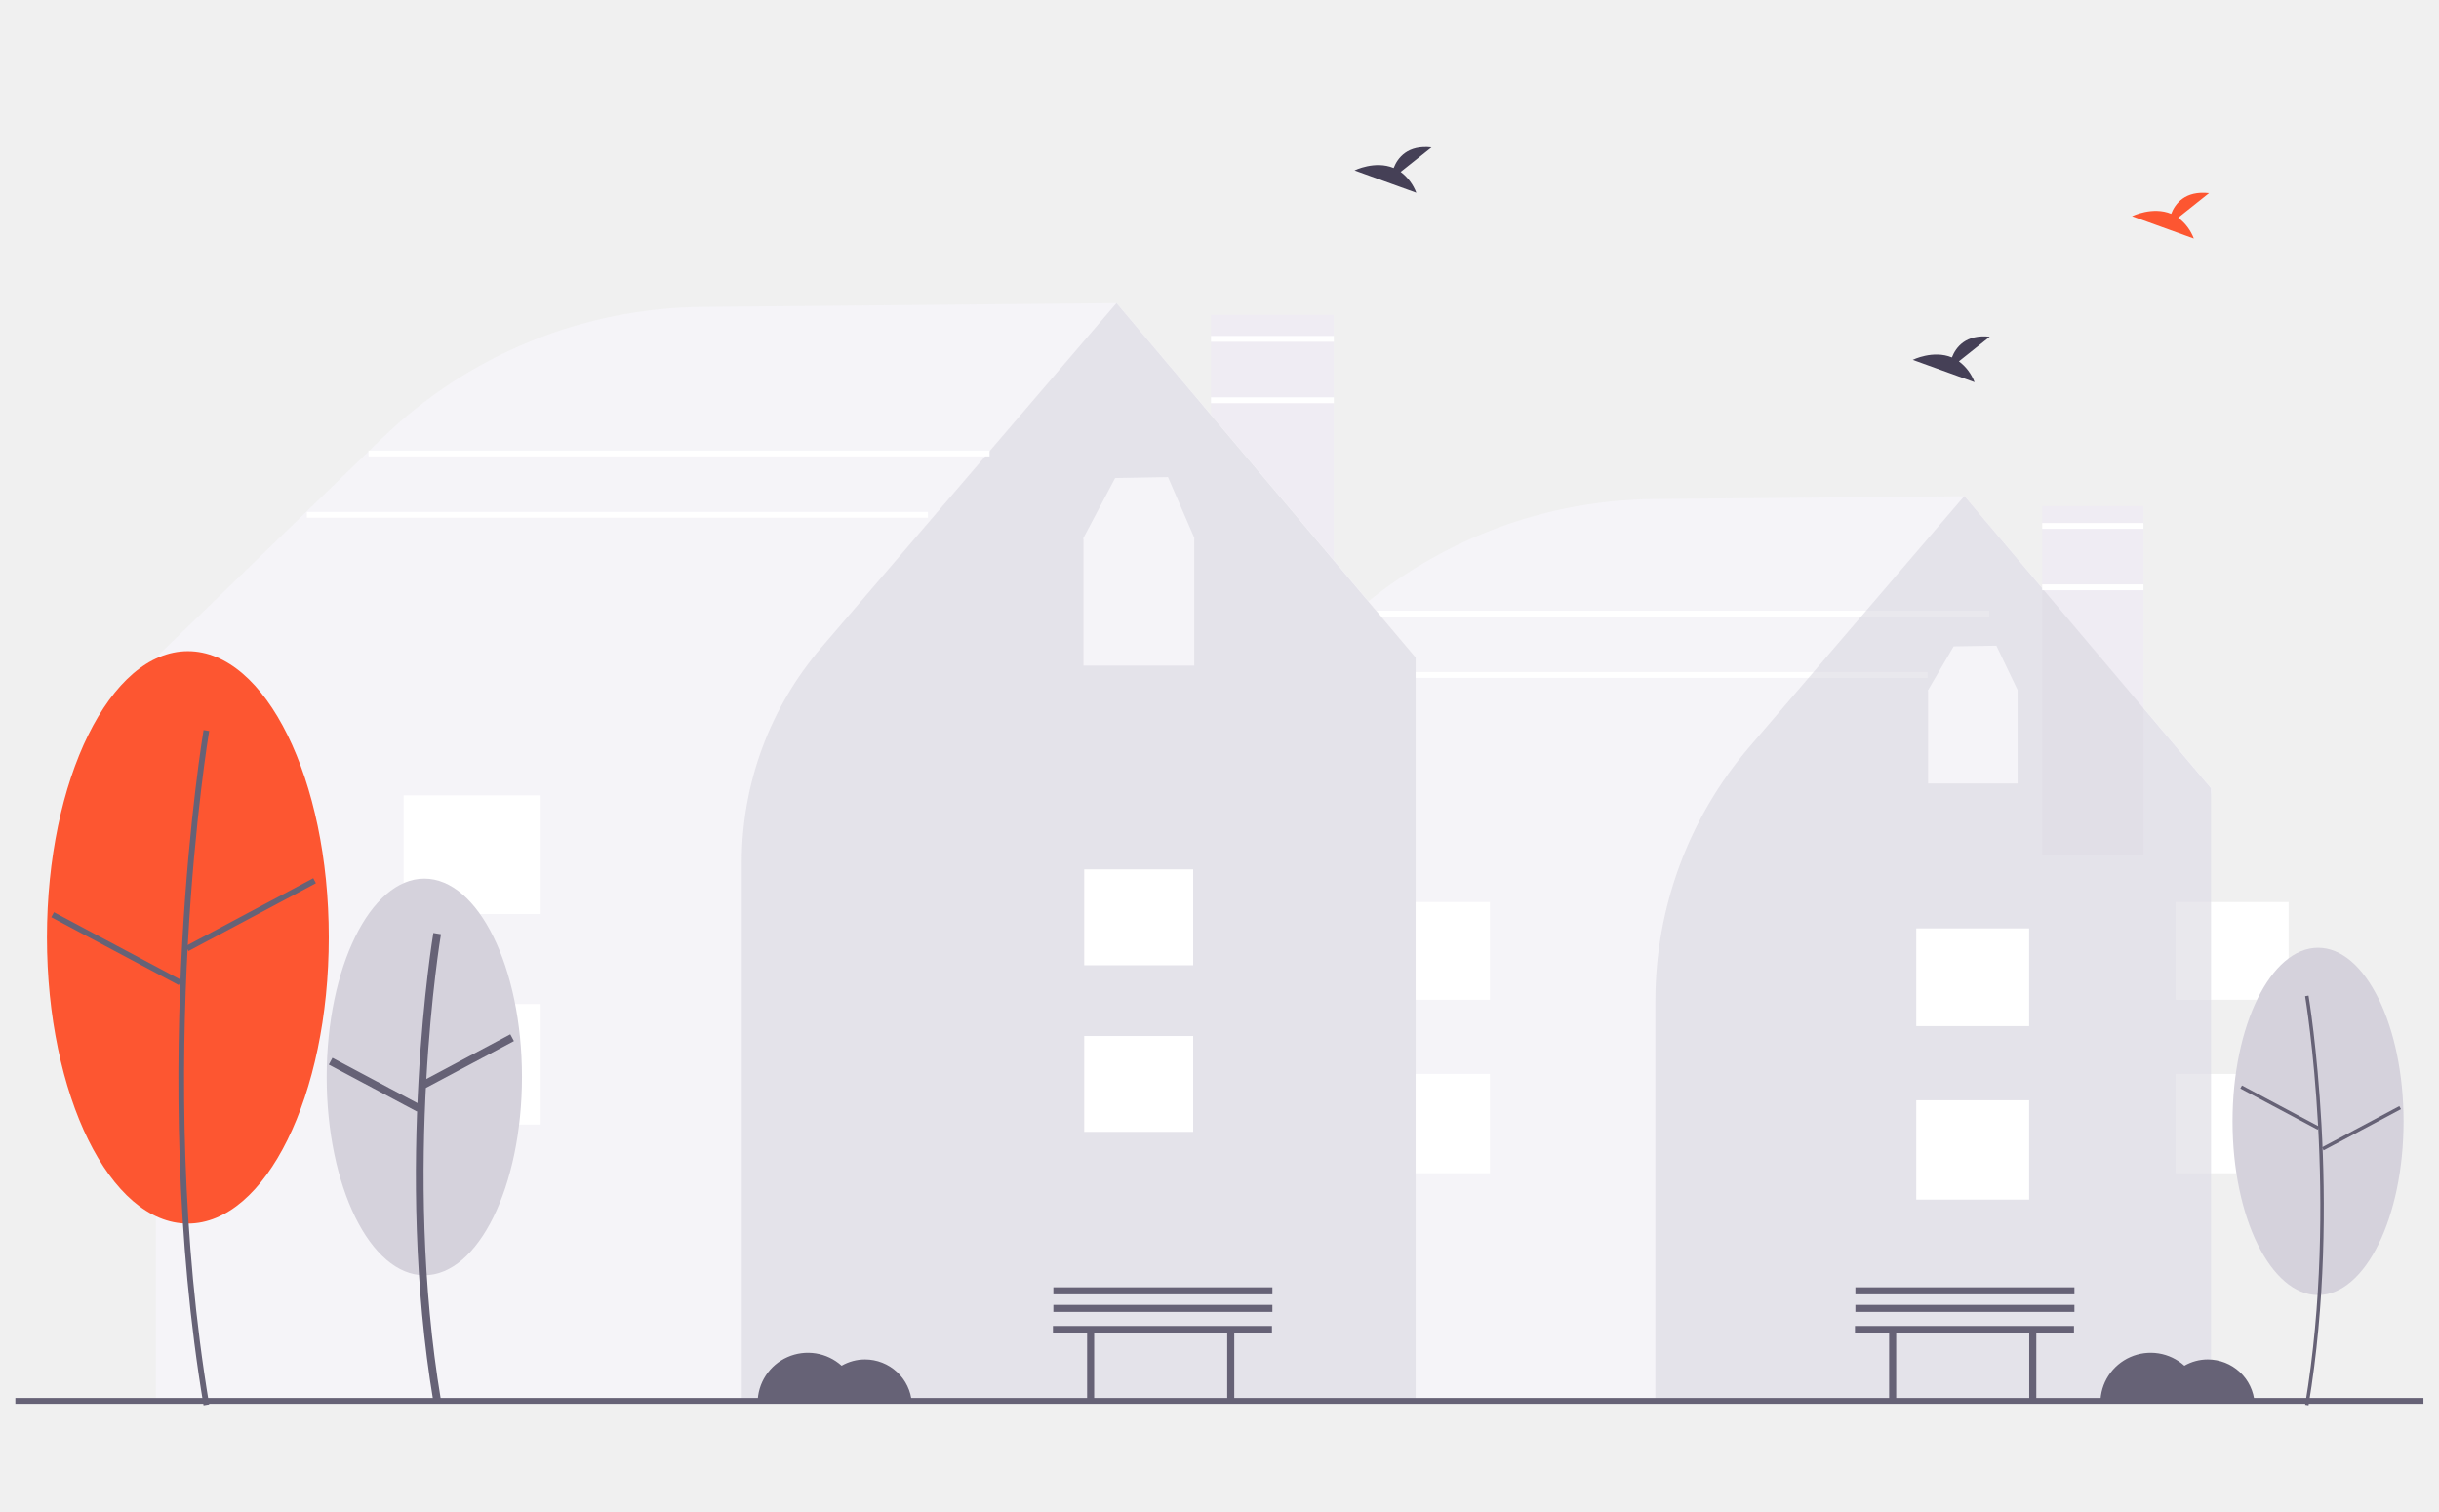
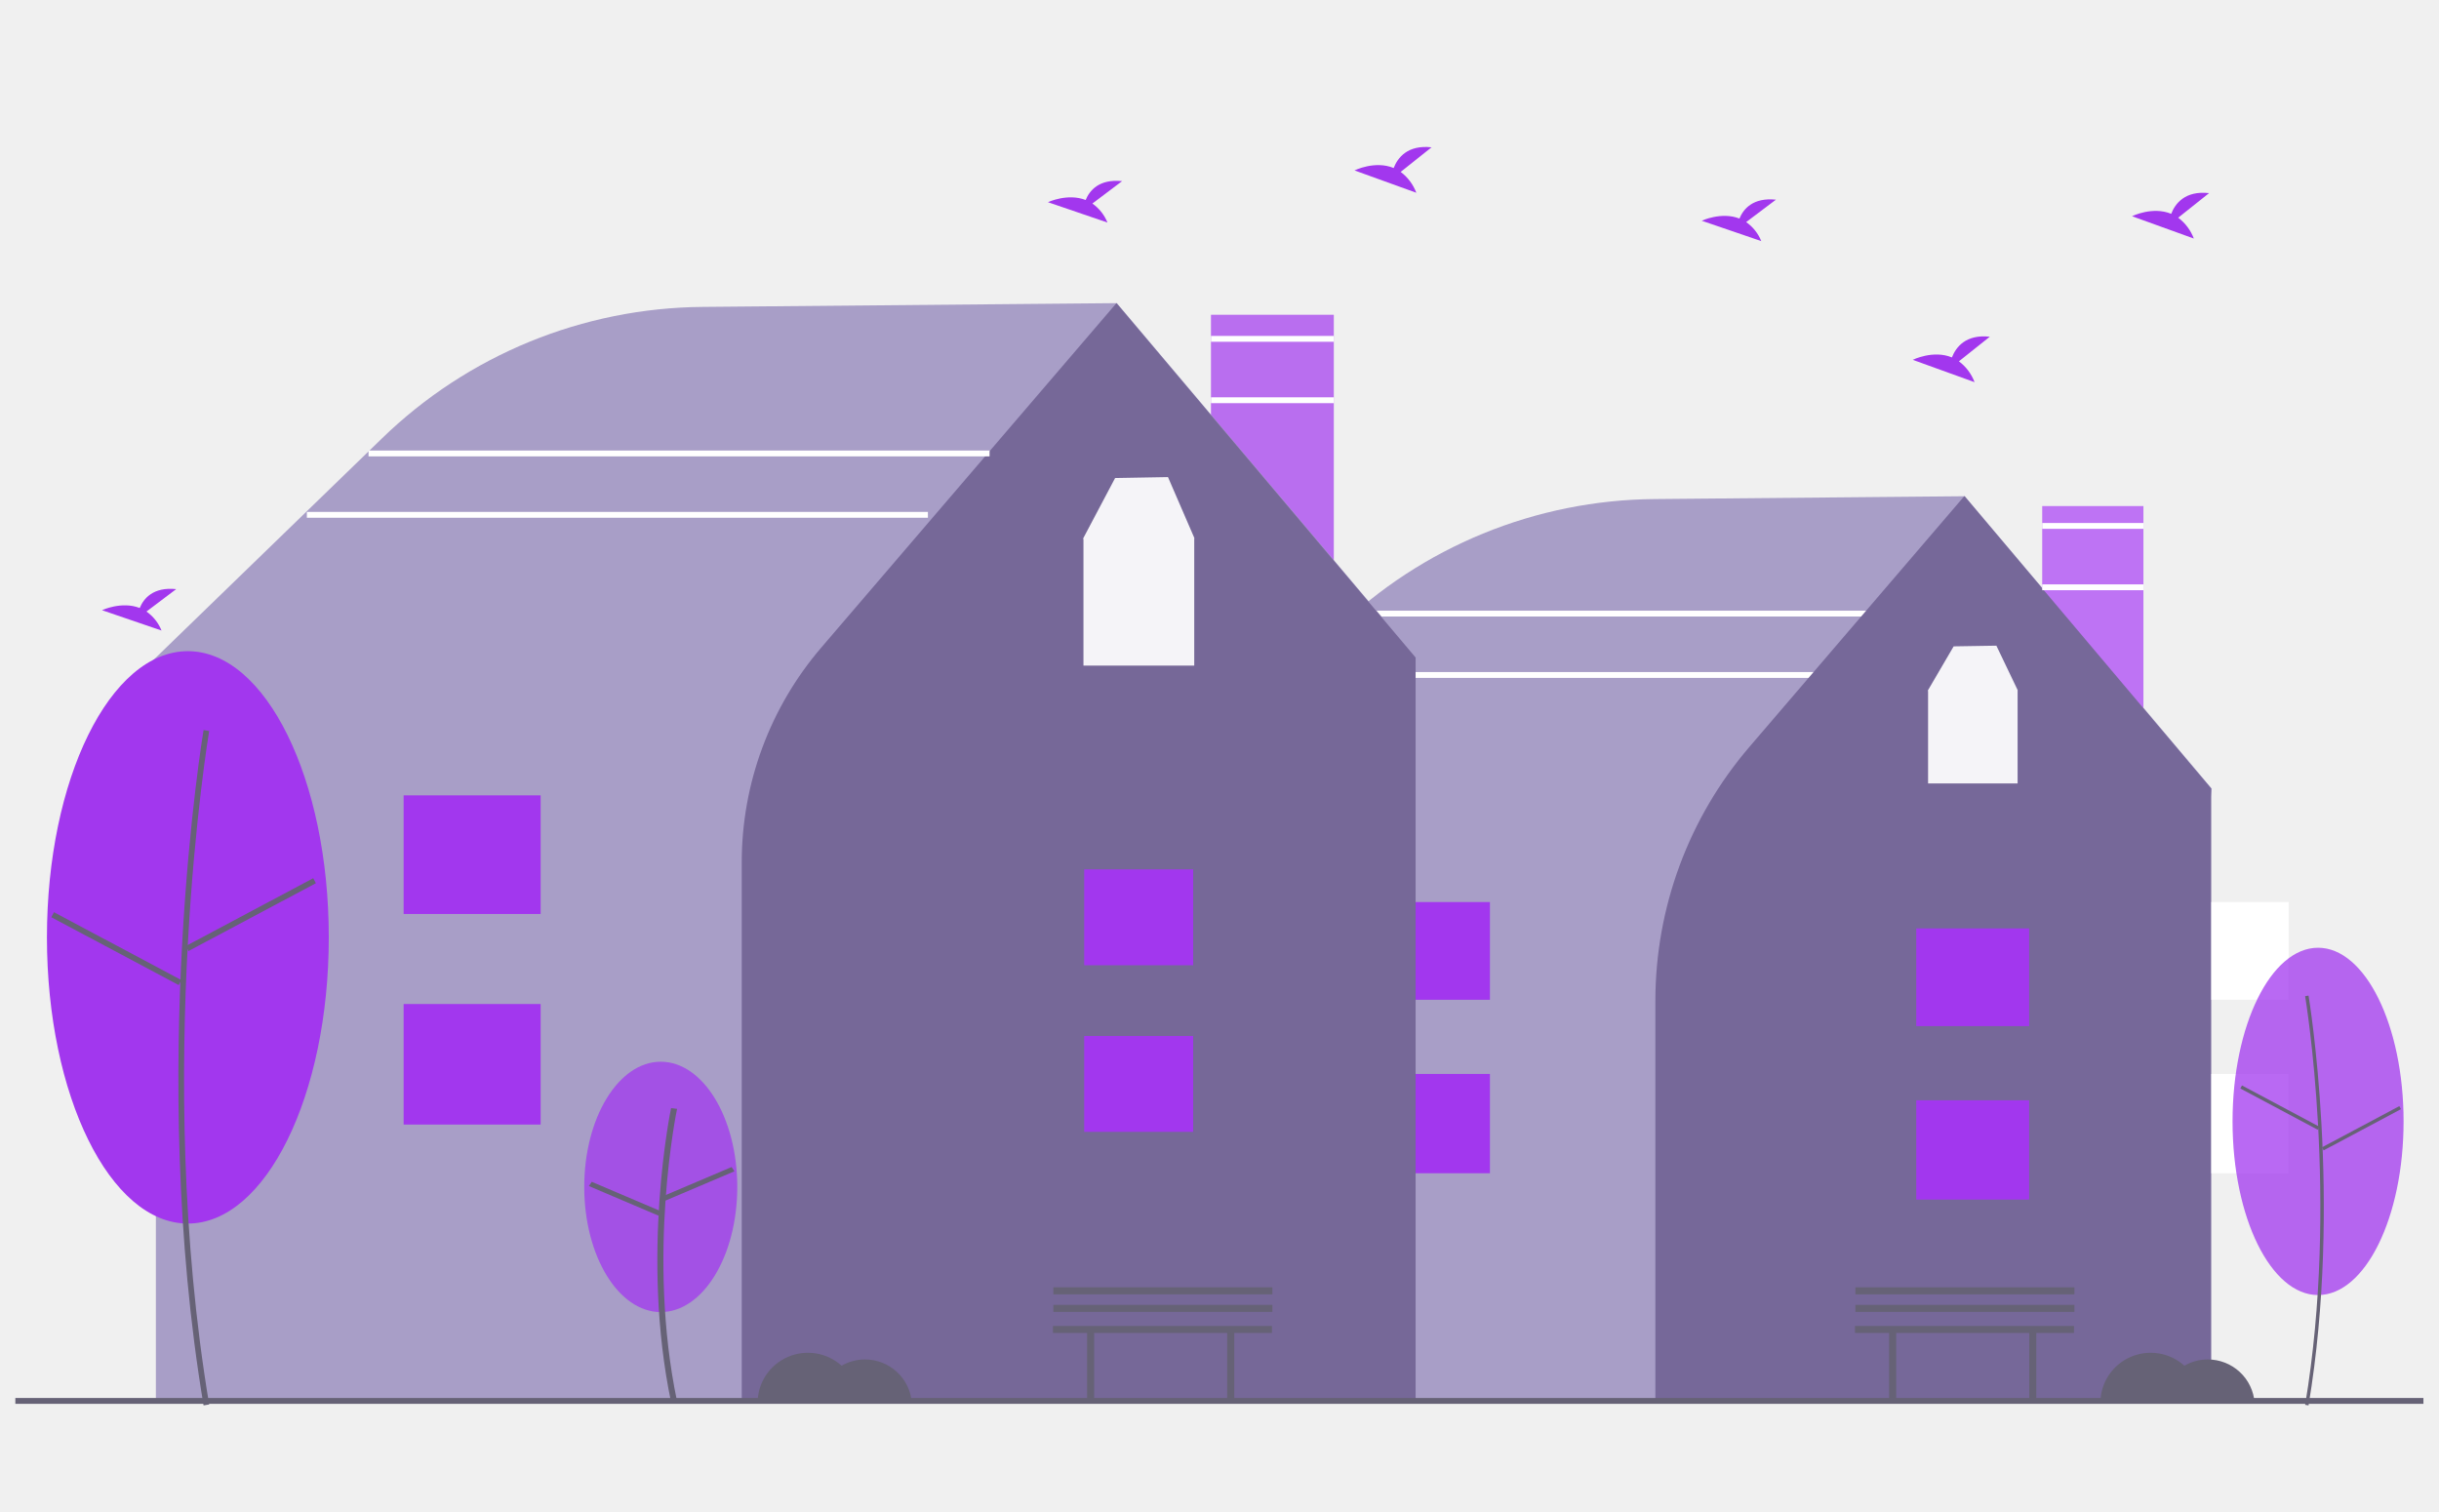
- <svg xmlns="http://www.w3.org/2000/svg" width="526" height="326" fill="none">
-   <path d="M476.843 302.508h-223.94V171.7l-1.029-.659 36.35-35.243c18.374-17.877 42.993-27.969 68.685-28.158l66.823-.608.096.114 53.171 62.967-.157 1.743.001 130.652z" fill="#f5f4f8" />
-   <path d="M429.013 131.715H295.081v1.261h133.932v-1.261zm-13.301 13.239H281.78v1.261h133.932v-1.261zm77.854 86.679H469.22v21.42h24.346v-21.42zm0-37.075H469.22v21.08h24.346v-21.08z" fill="#fff" />
-   <path d="M462.257 109.153h-21.831v75.212h21.831v-75.212z" fill="#efecf3" />
-   <path d="M476.844 302.507H357.002v-86.685a84.12 84.12 0 0 1 20.248-54.688l46.391-54.14 53.203 63.048v132.465z" fill="#d5d2dc" fill-opacity=".5" />
-   <path d="M437.611 237.317h-24.345v21.421h24.345v-21.421zm0-37.076h-24.345v21.081h24.345v-21.081zm-116.289 31.392h-24.345v21.42h24.345v-21.42zm0-37.075h-24.345v21.08h24.345v-21.08z" fill="#fff" />
-   <path d="M287.653 67.891h-26.492v91.288h26.492V67.891z" fill="#efecf3" />
-   <path d="M305.291 302.507H33.62V143.774L32.412 143l.285-.277 49.621-48.112c18.54-18.04 43.383-28.225 69.309-28.415l89.233-.811.096.114 64.519 76.404-.185 2.088.001 158.517z" fill="#f5f4f8" />
-   <path d="M305.291 302.506H159.967V185.952c.006-16.951 6.076-33.345 17.122-46.245l63.693-74.332 64.509 76.443v160.688z" fill="#d5d2dc" fill-opacity=".5" />
-   <path d="M257.321 223.45h-23.5v20.677h23.5V223.45zm0-35.935h-23.5v20.676h23.5v-20.676zm-140.725 29.036H87.047v25.999h29.549v-25.999zm0-45.001H87.047v25.586h29.549V171.55z" fill="#fff" />
-   <path d="M522.643 301.529H3.309v1.261h519.334v-1.261z" fill="#666276" />
-   <path d="M91.509 275.056c11.631 0 21.06-19.15 21.06-42.774s-9.429-42.774-21.06-42.774-21.06 19.15-21.06 42.774 9.429 42.774 21.06 42.774z" fill="#d5d2dc" />
-   <g fill="#666276">
-     <path d="M93.456 302.297c-8.435-50.372-.085-100.568 0-101.068l1.641.276c-.085.498-8.387 50.428 0 100.52l-1.641.272z" />
-     <path d="M110.048 223.083l-19.044 10.14.785 1.461 19.044-10.14-.785-1.461zm-38.354 5.079l-.785 1.461 19.041 10.145.785-1.46-19.041-10.146z" />
-   </g>
-   <path d="M40.514 263.909c16.785 0 30.392-27.638 30.392-61.73s-13.607-61.73-30.392-61.73-30.392 27.638-30.392 61.73 13.607 61.73 30.392 61.73z" fill="#fd5631" />
-   <g fill="#666276">
-     <path d="M43.9 303.125c-12.156-72.603-.123-144.942 0-145.664l1.21.204c-.123.721-12.121 72.865 0 145.26l-1.21.2z" />
-     <path d="M67.549 189.418l-27.484 14.634.579 1.078 27.484-14.634-.579-1.078zm-55.909 7.334l-.58 1.078 27.48 14.641.579-1.077-27.479-14.642z" />
-   </g>
-   <path d="M422.463 77.932l6.662-5.305c-5.175-.567-7.302 2.241-8.17 4.465-4.043-1.671-8.445.519-8.445.519l13.329 4.817a10.04 10.04 0 0 0-3.374-4.497h-.002zM302.07 37.079l6.662-5.305c-5.175-.567-7.302 2.241-8.17 4.465-4.043-1.671-8.445.519-8.445.519l13.329 4.817c-.673-1.788-1.844-3.348-3.376-4.497z" fill="#454056" />
-   <path d="M469.752 46.956l6.662-5.304c-5.176-.567-7.303 2.241-8.17 4.465-4.044-1.671-8.446.519-8.446.519l13.33 4.817a10.04 10.04 0 0 0-3.375-4.498l-.001.001z" fill="#fd5631" />
-   <path d="M186.547 293.215a10.11 10.11 0 0 0-5.045 1.348 10.87 10.87 0 0 0-5.562-2.652 10.89 10.89 0 0 0-6.115.797c-1.917.848-3.546 2.233-4.689 3.986s-1.75 3.797-1.748 5.887h33.255a10.06 10.06 0 0 0-3.197-6.66 10.15 10.15 0 0 0-6.898-2.706h-.001zm289.588 0a10.11 10.11 0 0 0-5.045 1.348 10.87 10.87 0 0 0-5.562-2.652 10.89 10.89 0 0 0-6.114.797 10.82 10.82 0 0 0-4.69 3.986c-1.142 1.752-1.75 3.797-1.747 5.887h33.254a10.06 10.06 0 0 0-3.197-6.661c-1.873-1.738-4.338-2.704-6.899-2.705zm-201.821-7.227h-47.238v1.517h7.367v14.41h1.523v-14.41h28.694v14.41h1.524v-14.41h8.129l.001-1.517zm.092-4.538h-47.237v1.517h47.237v-1.517zm.001-3.792h-47.238v1.517h47.238v-1.517z" fill="#666276" />
-   <path d="M499.917 279.33c10.185 0 18.442-16.77 18.442-37.457s-8.257-37.456-18.442-37.456-18.441 16.77-18.441 37.456 8.256 37.457 18.441 37.457z" fill="#d5d2dc" />
-   <g fill="#666276">
-     <path d="M497.863 303.125c7.376-44.054.074-87.946 0-88.388l-.735.126c.074.437 7.355 44.213 0 88.141l.735.121z" />
-     <path d="M483.511 234.124l-.352.654 16.68 8.886.352-.654-16.68-8.886zm33.934 4.454l-16.681 8.886.352.654 16.681-8.885-.352-.655zm-70.163 47.41h-47.238v1.517h7.367v14.41h1.524v-14.41h28.694v14.41h1.524v-14.41h8.128l.001-1.517zm.093-4.538h-47.238v1.517h47.238v-1.517zm0-3.792h-47.238v1.517h47.238v-1.517z" />
-   </g>
-   <path d="M257.569 116.019l-5.679-13.117-11.401.203-6.916 13.076.139.175h-.05v27.2h23.892v-27.2l.015-.337zm177.565 32.831l-4.59-9.587-9.213.148-5.589 9.558.113.127h-.04v19.882h19.307v-19.882l.012-.246z" fill="#f5f4f8" />
-   <path d="M213.411 97.174H79.479v1.261h133.932v-1.261zm-13.3 13.239H66.179v1.261h133.933v-1.261zm262.146 2.39h-21.831v1.261h21.831v-1.261zm0 13.239h-21.831v1.261h21.831v-1.261zM287.653 72.455h-26.492v1.261h26.492v-1.261zm0 13.239h-26.492v1.261h26.492v-1.261z" fill="#fff" />
+ <svg xmlns="http://www.w3.org/2000/svg" width="526" height="326" viewBox="0 0 526 326" fill="none">
+   <path d="M476.842 302.508H252.902V171.7L251.873 171.041L288.223 135.798C306.597 117.921 331.216 107.829 356.908 107.64L423.731 107.032L423.827 107.146L476.998 170.113L476.841 171.856L476.842 302.508Z" fill="#A89EC7" />
+   <path d="M429.012 131.715H295.08V132.976H429.012V131.715ZM415.711 144.954H281.779V146.215H415.711V144.954ZM493.565 231.633H469.219V253.053H493.565V231.633ZM493.565 194.558H469.219V215.638H493.565V194.558Z" fill="white" />
+   <path d="M462.257 109.153H440.426V184.365H462.257V109.153Z" fill="#BE73F4" />
+   <path d="M476.844 302.507H357.002V215.822C357.015 195.762 364.196 176.366 377.25 161.134L423.641 106.994L476.844 170.042V302.507Z" fill="#766899" />
+   <path d="M437.611 237.317H413.266V258.738H437.611V237.317ZM437.611 200.241H413.266V221.322H437.611V200.241ZM321.322 231.633H296.977V253.053H321.322V231.633ZM321.322 194.558H296.977V215.638H321.322V194.558Z" fill="#A237EE" />
+   <path d="M287.652 67.891H261.16V159.179H287.652V67.891Z" fill="#A237EE" fill-opacity="0.7" />
+   <path d="M305.291 302.507H33.62V143.774L32.412 143L32.697 142.723L82.318 94.611C100.858 76.571 125.701 66.386 151.627 66.196L240.86 65.385L240.956 65.499L305.475 141.903L305.29 143.991L305.291 302.508V302.507Z" fill="#A89EC7" />
+   <path d="M305.291 302.506H159.967V185.952C159.973 169.001 166.043 152.607 177.089 139.707L240.782 65.375L305.291 141.818V302.506Z" fill="#44336B" fill-opacity="0.5" />
+   <path d="M257.321 223.45H233.821V244.127H257.321V223.45ZM257.321 187.515H233.821V208.191H257.321V187.515ZM116.596 216.551H87.047V242.55H116.596V216.551ZM116.596 171.55H87.047V197.136H116.596V171.55Z" fill="#A237EE" />
+   <path d="M522.643 301.529H3.309V302.79H522.643V301.529Z" fill="#666276" />
+   <path d="M142.5 283C151.613 283 159 270.912 159 256C159 241.088 151.613 229 142.5 229C133.387 229 126 241.088 126 256C126 270.912 133.387 283 142.5 283Z" fill="#A237EE" fill-opacity="0.75" />
+   <path d="M144.728 302.433C138.096 270.818 144.662 239.314 144.728 239L146.019 239.173C145.952 239.486 139.424 270.823 146.019 302.262L144.728 302.433Z" fill="#666276" />
+   <path d="M157.776 251.716L142.801 258.08L143.418 258.997L158.393 252.633L157.776 251.716ZM127.617 254.904L127 255.82L141.972 262.188L142.59 261.271L127.617 254.904Z" fill="#666276" />
+   <path d="M40.513 263.909C57.298 263.909 70.905 236.271 70.905 202.179C70.905 168.087 57.298 140.449 40.513 140.449C23.728 140.449 10.121 168.087 10.121 202.179C10.121 236.271 23.728 263.909 40.513 263.909Z" fill="#A237EE" />
+   <path d="M43.901 303.125C31.745 230.522 43.778 158.183 43.901 157.461L45.111 157.665C44.988 158.386 32.99 230.53 45.111 302.925L43.901 303.125Z" fill="#666276" />
+   <path d="M67.549 189.418L40.066 204.052L40.645 205.13L68.129 190.496L67.549 189.418ZM11.64 196.752L11.06 197.83L38.541 212.471L39.12 211.394L11.64 196.752Z" fill="#666276" />
+   <path d="M422.463 77.932L429.125 72.627C423.95 72.06 421.823 74.868 420.955 77.092C416.912 75.421 412.51 77.611 412.51 77.611L425.839 82.428C425.166 80.638 423.995 79.078 422.465 77.931L422.463 77.932ZM302.07 37.079L308.732 31.774C303.557 31.207 301.43 34.015 300.562 36.239C296.519 34.568 292.117 36.758 292.117 36.758L305.446 41.575C304.773 39.787 303.602 38.228 302.07 37.079Z" fill="#A237EE" />
+   <path d="M469.753 46.956L476.415 41.652C471.239 41.085 469.112 43.893 468.245 46.117C464.201 44.446 459.799 46.636 459.799 46.636L473.129 51.453C472.455 49.663 471.284 48.102 469.754 46.955L469.753 46.956Z" fill="#A237EE" />
+   <path d="M31.585 131.901L38 127.067C33.016 126.551 30.968 129.11 30.133 131.137C26.239 129.614 22 131.61 22 131.61L34.836 136C34.187 134.368 33.06 132.946 31.586 131.901L31.585 131.901Z" fill="#A237EE" />
+   <path d="M235.585 43.901L242 39.067C237.016 38.551 234.968 41.11 234.133 43.137C230.239 41.614 226 43.61 226 43.61L238.836 48C238.187 46.368 237.06 44.946 235.586 43.901L235.585 43.901Z" fill="#A237EE" />
+   <path d="M376.585 47.901L383 43.067C378.016 42.551 375.968 45.11 375.133 47.137C371.239 45.614 367 47.61 367 47.61L379.836 52C379.187 50.368 378.06 48.946 376.586 47.901L376.585 47.901Z" fill="#A237EE" />
+   <path d="M186.548 293.215C184.777 293.215 183.037 293.68 181.503 294.563C179.943 293.161 178.012 292.24 175.941 291.911C173.868 291.582 171.745 291.859 169.826 292.708C167.909 293.556 166.28 294.941 165.137 296.694C163.994 298.447 163.387 300.491 163.389 302.581H196.644C196.461 300.036 195.318 297.655 193.447 295.921C191.571 294.182 189.107 293.216 186.549 293.215H186.548ZM476.136 293.215C474.365 293.215 472.625 293.68 471.091 294.563C469.531 293.161 467.6 292.24 465.529 291.911C463.456 291.582 461.333 291.859 459.415 292.708C457.498 293.555 455.869 294.94 454.725 296.694C453.583 298.446 452.975 300.491 452.978 302.581H486.232C486.049 300.036 484.907 297.655 483.035 295.92C481.162 294.182 478.697 293.216 476.136 293.215ZM274.315 285.988H227.077V287.505H234.444V301.915H235.967V287.505H264.661V301.915H266.185V287.505H274.314L274.315 285.988ZM274.407 281.45H227.17V282.967H274.407V281.45ZM274.408 277.658H227.17V279.175H274.408V277.658Z" fill="#666276" />
+   <path d="M499.918 279.33C510.103 279.33 518.36 262.56 518.36 241.873C518.36 221.186 510.103 204.417 499.918 204.417C489.733 204.417 481.477 221.187 481.477 241.873C481.477 262.559 489.733 279.33 499.918 279.33Z" fill="#A237EE" fill-opacity="0.75" />
+   <path d="M497.864 303.125C505.24 259.071 497.938 215.179 497.864 214.737L497.129 214.863C497.203 215.3 504.484 259.076 497.129 303.004L497.864 303.125Z" fill="#666276" />
+   <path d="M483.512 234.124L483.16 234.778L499.84 243.664L500.192 243.01L483.512 234.124ZM517.446 238.578L500.765 247.464L501.117 248.118L517.798 239.233L517.446 238.578ZM447.283 285.988H400.045V287.505H407.412V301.915H408.936V287.505H437.63V301.915H439.154V287.505H447.282L447.283 285.988ZM447.376 281.45H400.138V282.967H447.376V281.45ZM447.376 277.658H400.138V279.175H447.376V277.658Z" fill="#666276" />
+   <path d="M257.568 116.019L251.889 102.902L240.488 103.105L233.572 116.181L233.711 116.356H233.661V143.556H257.553V116.356L257.568 116.019ZM435.133 148.85L430.543 139.263L421.33 139.411L415.741 148.969L415.854 149.096H415.814V168.978H435.121V149.096L435.133 148.85Z" fill="#F5F4F8" />
+   <path d="M213.412 97.174H79.48V98.435H213.412V97.174ZM200.112 110.413H66.18V111.674H200.113V110.413H200.112ZM462.258 112.803H440.427V114.064H462.258V112.803ZM462.258 126.042H440.427V127.303H462.258V126.042ZM287.654 72.455H261.162V73.716H287.654V72.455ZM287.654 85.694H261.162V86.955H287.654V85.694Z" fill="white" />
</svg>
